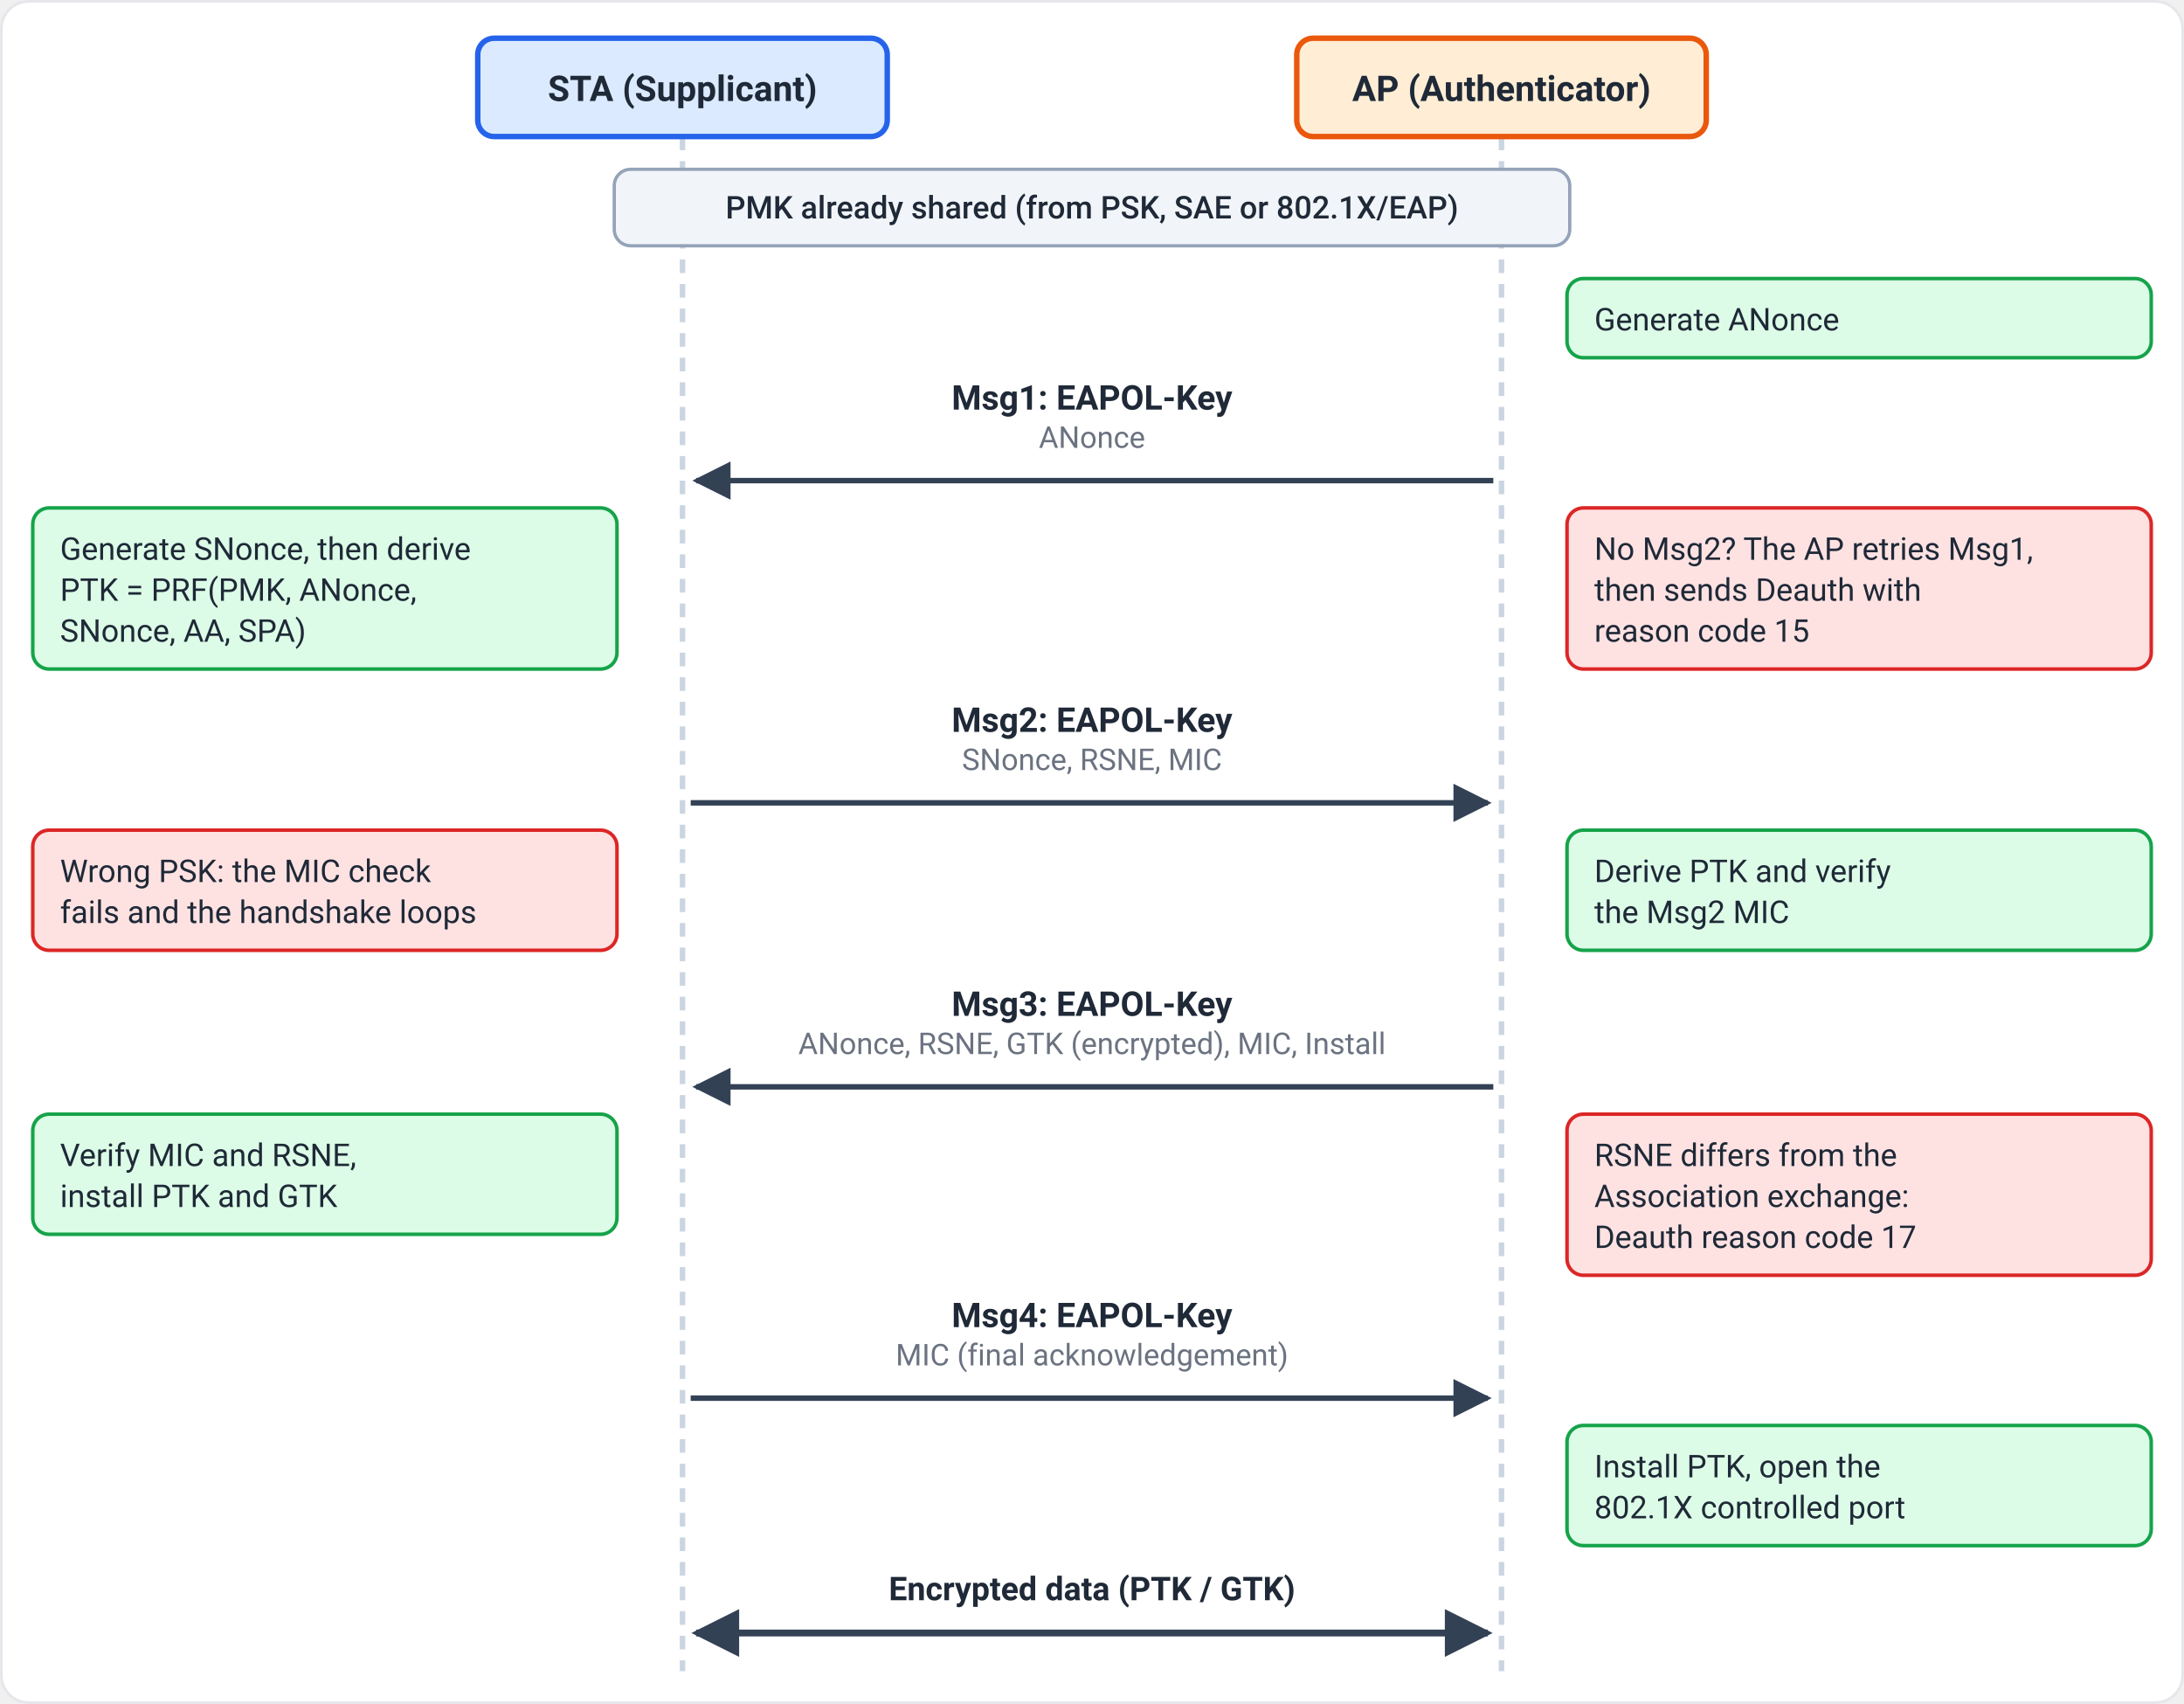
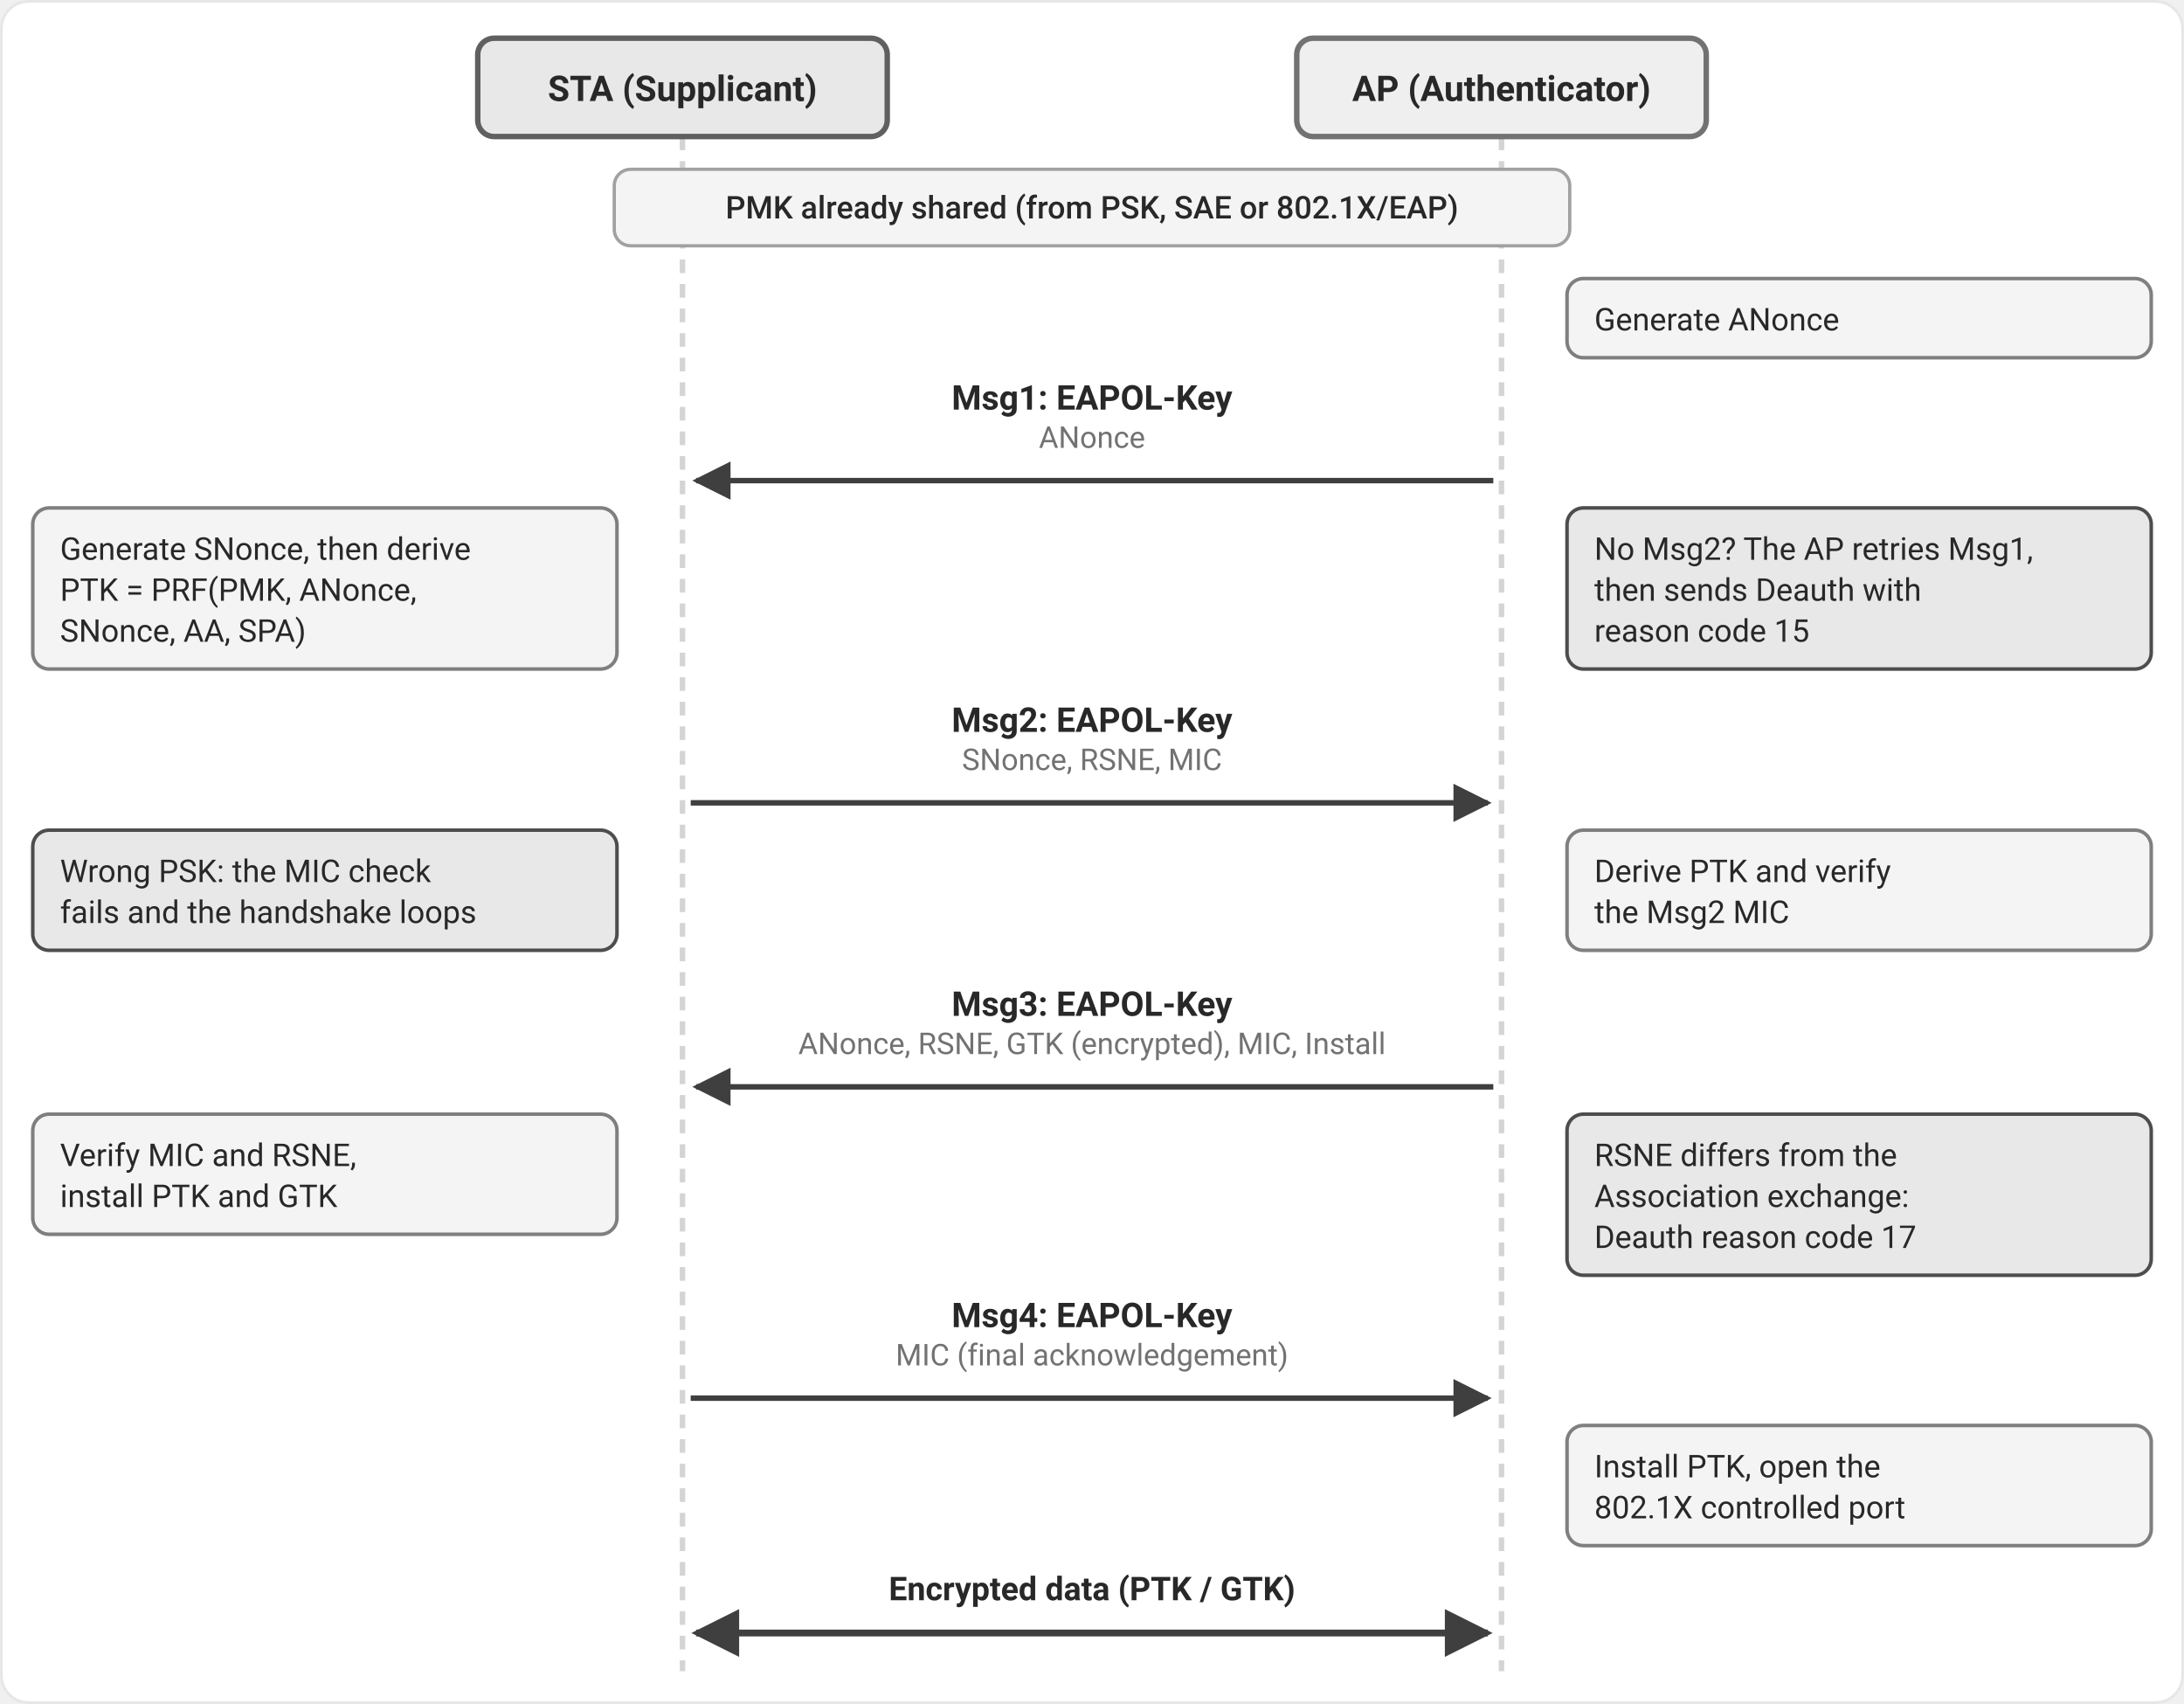
<svg xmlns="http://www.w3.org/2000/svg" viewBox="0 0 800 624" width="800" height="624" font-family="'Segoe UI', Roboto, 'Helvetica Neue', Arial, sans-serif" role="img" aria-label="4-way handshake message exchange between STA and AP">
  <defs>
    <marker id="arr" viewBox="0 0 10 10" refX="9" refY="5" markerWidth="7" markerHeight="7" orient="auto-start-reverse">
-       <path d="M0 0L10 5L0 10z" fill="#334155" />
+       <path d="M0 0L10 5L0 10z" fill="#3f3f3f" />
    </marker>
    <marker id="arrB" viewBox="0 0 10 10" refX="9" refY="5" markerWidth="7" markerHeight="7" orient="auto-start-reverse">
-       <path d="M0 0L10 5L0 10z" fill="#2563eb" />
+       <path d="M0 0L10 5L0 10z" fill="#606060" />
    </marker>
    <marker id="arrO" viewBox="0 0 10 10" refX="9" refY="5" markerWidth="7" markerHeight="7" orient="auto-start-reverse">
-       <path d="M0 0L10 5L0 10z" fill="#ea580c" />
+       <path d="M0 0L10 5L0 10z" fill="#727272" />
    </marker>
    <marker id="arrG" viewBox="0 0 10 10" refX="9" refY="5" markerWidth="7" markerHeight="7" orient="auto-start-reverse">
-       <path d="M0 0L10 5L0 10z" fill="#16a34a" />
+       <path d="M0 0L10 5L0 10z" fill="#7f7f7f" />
    </marker>
    <marker id="arrM" viewBox="0 0 10 10" refX="9" refY="5" markerWidth="7" markerHeight="7" orient="auto-start-reverse">
-       <path d="M0 0L10 5L0 10z" fill="#6b7280" />
+       <path d="M0 0L10 5L0 10z" fill="#727272" />
    </marker>
  </defs>
-   <rect x="0.5" y="0.5" width="799" height="623" rx="10" fill="#ffffff" stroke="#e5e7eb" />
-   <line x1="250" y1="50" x2="250" y2="612" stroke="#cbd5e1" stroke-width="2" stroke-dasharray="5 4" />
-   <line x1="550" y1="50" x2="550" y2="612" stroke="#cbd5e1" stroke-width="2" stroke-dasharray="5 4" />
-   <rect x="175" y="14" width="150" height="36" rx="6" fill="#dbeafe" stroke="#2563eb" stroke-width="2" />
-   <text x="250" y="37" font-size="13" text-anchor="middle" font-weight="700" fill="#1f2937">STA (Supplicant)</text>
-   <rect x="475" y="14" width="150" height="36" rx="6" fill="#ffedd5" stroke="#ea580c" stroke-width="2" />
-   <text x="550" y="37" font-size="13" text-anchor="middle" font-weight="700" fill="#1f2937">AP (Authenticator)</text>
-   <rect x="225" y="62" width="350" height="28" rx="6" fill="#f1f5f9" stroke="#94a3b8" stroke-width="1.2" />
-   <text x="400" y="80" font-size="11.5" text-anchor="middle" font-weight="500" fill="#1f2937">PMK already shared (from PSK, SAE or 802.1X/EAP)</text>
-   <rect x="574" y="102" width="214" height="29" rx="6" fill="#dcfce7" stroke="#16a34a" stroke-width="1.3" />
-   <text x="584" y="121" font-size="11.5" text-anchor="start" font-weight="400" fill="#1f2937">Generate ANonce</text>
-   <text x="400" y="150" font-size="12.5" text-anchor="middle" font-weight="700" fill="#1f2937">Msg1: EAPOL-Key</text>
-   <text x="400" y="164" font-size="11" text-anchor="middle" font-weight="400" fill="#6b7280">ANonce</text>
-   <line x1="547" y1="176" x2="255" y2="176" stroke="#334155" stroke-width="2" marker-end="url(#arr)" />
-   <rect x="12" y="186" width="214" height="59" rx="6" fill="#dcfce7" stroke="#16a34a" stroke-width="1.3" />
-   <text x="22" y="205" font-size="11.5" text-anchor="start" font-weight="400" fill="#1f2937">Generate SNonce, then derive</text>
-   <text x="22" y="220" font-size="11.5" text-anchor="start" font-weight="400" fill="#1f2937">PTK = PRF(PMK, ANonce,</text>
-   <text x="22" y="235" font-size="11.5" text-anchor="start" font-weight="400" fill="#1f2937">SNonce, AA, SPA)</text>
-   <rect x="574" y="186" width="214" height="59" rx="6" fill="#fee2e2" stroke="#dc2626" stroke-width="1.3" />
-   <text x="584" y="205" font-size="11.5" text-anchor="start" font-weight="400" fill="#1f2937">No Msg2? The AP retries Msg1,</text>
-   <text x="584" y="220" font-size="11.5" text-anchor="start" font-weight="400" fill="#1f2937">then sends Deauth with</text>
-   <text x="584" y="235" font-size="11.5" text-anchor="start" font-weight="400" fill="#1f2937">reason code 15</text>
-   <text x="400" y="268" font-size="12.5" text-anchor="middle" font-weight="700" fill="#1f2937">Msg2: EAPOL-Key</text>
-   <text x="400" y="282" font-size="11" text-anchor="middle" font-weight="400" fill="#6b7280">SNonce, RSNE, MIC</text>
-   <line x1="253" y1="294" x2="545" y2="294" stroke="#334155" stroke-width="2" marker-end="url(#arr)" />
-   <rect x="574" y="304" width="214" height="44" rx="6" fill="#dcfce7" stroke="#16a34a" stroke-width="1.3" />
-   <text x="584" y="323" font-size="11.5" text-anchor="start" font-weight="400" fill="#1f2937">Derive PTK and verify</text>
-   <text x="584" y="338" font-size="11.5" text-anchor="start" font-weight="400" fill="#1f2937">the Msg2 MIC</text>
-   <rect x="12" y="304" width="214" height="44" rx="6" fill="#fee2e2" stroke="#dc2626" stroke-width="1.3" />
-   <text x="22" y="323" font-size="11.5" text-anchor="start" font-weight="400" fill="#1f2937">Wrong PSK: the MIC check</text>
-   <text x="22" y="338" font-size="11.5" text-anchor="start" font-weight="400" fill="#1f2937">fails and the handshake loops</text>
-   <text x="400" y="372" font-size="12.5" text-anchor="middle" font-weight="700" fill="#1f2937">Msg3: EAPOL-Key</text>
-   <text x="400" y="386" font-size="11" text-anchor="middle" font-weight="400" fill="#6b7280">ANonce, RSNE, GTK (encrypted), MIC, Install</text>
-   <line x1="547" y1="398" x2="255" y2="398" stroke="#334155" stroke-width="2" marker-end="url(#arr)" />
-   <rect x="12" y="408" width="214" height="44" rx="6" fill="#dcfce7" stroke="#16a34a" stroke-width="1.3" />
-   <text x="22" y="427" font-size="11.5" text-anchor="start" font-weight="400" fill="#1f2937">Verify MIC and RSNE,</text>
-   <text x="22" y="442" font-size="11.5" text-anchor="start" font-weight="400" fill="#1f2937">install PTK and GTK</text>
-   <rect x="574" y="408" width="214" height="59" rx="6" fill="#fee2e2" stroke="#dc2626" stroke-width="1.3" />
-   <text x="584" y="427" font-size="11.5" text-anchor="start" font-weight="400" fill="#1f2937">RSNE differs from the</text>
-   <text x="584" y="442" font-size="11.5" text-anchor="start" font-weight="400" fill="#1f2937">Association exchange:</text>
-   <text x="584" y="457" font-size="11.5" text-anchor="start" font-weight="400" fill="#1f2937">Deauth reason code 17</text>
-   <text x="400" y="486" font-size="12.5" text-anchor="middle" font-weight="700" fill="#1f2937">Msg4: EAPOL-Key</text>
-   <text x="400" y="500" font-size="11" text-anchor="middle" font-weight="400" fill="#6b7280">MIC (final acknowledgement)</text>
-   <line x1="253" y1="512" x2="545" y2="512" stroke="#334155" stroke-width="2" marker-end="url(#arr)" />
-   <rect x="574" y="522" width="214" height="44" rx="6" fill="#dcfce7" stroke="#16a34a" stroke-width="1.3" />
-   <text x="584" y="541" font-size="11.5" text-anchor="start" font-weight="400" fill="#1f2937">Install PTK, open the</text>
-   <text x="584" y="556" font-size="11.5" text-anchor="start" font-weight="400" fill="#1f2937">802.1X controlled port</text>
-   <text x="400" y="586" font-size="12" text-anchor="middle" font-weight="700" fill="#1f2937">Encrypted data (PTK / GTK)</text>
-   <line x1="255" y1="598" x2="545" y2="598" stroke="#334155" stroke-width="2.5" marker-end="url(#arr)" marker-start="url(#arr)" />
+   <rect x="0.5" y="0.5" width="799" height="623" rx="10" fill="#ffffff" stroke="#e7e7e7" />
+   <line x1="250" y1="50" x2="250" y2="612" stroke="#d4d4d4" stroke-width="2" stroke-dasharray="5 4" />
+   <line x1="550" y1="50" x2="550" y2="612" stroke="#d4d4d4" stroke-width="2" stroke-dasharray="5 4" />
+   <rect x="175" y="14" width="150" height="36" rx="6" fill="#e8e8e8" stroke="#606060" stroke-width="2" />
+   <text x="250" y="37" font-size="13" text-anchor="middle" font-weight="700" fill="#282828">STA (Supplicant)</text>
+   <rect x="475" y="14" width="150" height="36" rx="6" fill="#efefef" stroke="#727272" stroke-width="2" />
+   <text x="550" y="37" font-size="13" text-anchor="middle" font-weight="700" fill="#282828">AP (Authenticator)</text>
+   <rect x="225" y="62" width="350" height="28" rx="6" fill="#f4f4f4" stroke="#a1a1a1" stroke-width="1.2" />
+   <text x="400" y="80" font-size="11.5" text-anchor="middle" font-weight="500" fill="#282828">PMK already shared (from PSK, SAE or 802.1X/EAP)</text>
+   <rect x="574" y="102" width="214" height="29" rx="6" fill="#f4f4f4" stroke="#7f7f7f" stroke-width="1.3" />
+   <text x="584" y="121" font-size="11.5" text-anchor="start" font-weight="400" fill="#282828">Generate ANonce</text>
+   <text x="400" y="150" font-size="12.5" text-anchor="middle" font-weight="700" fill="#282828">Msg1: EAPOL-Key</text>
+   <text x="400" y="164" font-size="11" text-anchor="middle" font-weight="400" fill="#727272">ANonce</text>
+   <line x1="547" y1="176" x2="255" y2="176" stroke="#3f3f3f" stroke-width="2" marker-end="url(#arr)" />
+   <rect x="12" y="186" width="214" height="59" rx="6" fill="#f4f4f4" stroke="#7f7f7f" stroke-width="1.3" />
+   <text x="22" y="205" font-size="11.5" text-anchor="start" font-weight="400" fill="#282828">Generate SNonce, then derive</text>
+   <text x="22" y="220" font-size="11.5" text-anchor="start" font-weight="400" fill="#282828">PTK = PRF(PMK, ANonce,</text>
+   <text x="22" y="235" font-size="11.5" text-anchor="start" font-weight="400" fill="#282828">SNonce, AA, SPA)</text>
+   <rect x="574" y="186" width="214" height="59" rx="6" fill="#e8e8e8" stroke="#4d4d4d" stroke-width="1.3" />
+   <text x="584" y="205" font-size="11.5" text-anchor="start" font-weight="400" fill="#282828">No Msg2? The AP retries Msg1,</text>
+   <text x="584" y="220" font-size="11.5" text-anchor="start" font-weight="400" fill="#282828">then sends Deauth with</text>
+   <text x="584" y="235" font-size="11.5" text-anchor="start" font-weight="400" fill="#282828">reason code 15</text>
+   <text x="400" y="268" font-size="12.5" text-anchor="middle" font-weight="700" fill="#282828">Msg2: EAPOL-Key</text>
+   <text x="400" y="282" font-size="11" text-anchor="middle" font-weight="400" fill="#727272">SNonce, RSNE, MIC</text>
+   <line x1="253" y1="294" x2="545" y2="294" stroke="#3f3f3f" stroke-width="2" marker-end="url(#arr)" />
+   <rect x="574" y="304" width="214" height="44" rx="6" fill="#f4f4f4" stroke="#7f7f7f" stroke-width="1.3" />
+   <text x="584" y="323" font-size="11.5" text-anchor="start" font-weight="400" fill="#282828">Derive PTK and verify</text>
+   <text x="584" y="338" font-size="11.5" text-anchor="start" font-weight="400" fill="#282828">the Msg2 MIC</text>
+   <rect x="12" y="304" width="214" height="44" rx="6" fill="#e8e8e8" stroke="#4d4d4d" stroke-width="1.3" />
+   <text x="22" y="323" font-size="11.5" text-anchor="start" font-weight="400" fill="#282828">Wrong PSK: the MIC check</text>
+   <text x="22" y="338" font-size="11.5" text-anchor="start" font-weight="400" fill="#282828">fails and the handshake loops</text>
+   <text x="400" y="372" font-size="12.5" text-anchor="middle" font-weight="700" fill="#282828">Msg3: EAPOL-Key</text>
+   <text x="400" y="386" font-size="11" text-anchor="middle" font-weight="400" fill="#727272">ANonce, RSNE, GTK (encrypted), MIC, Install</text>
+   <line x1="547" y1="398" x2="255" y2="398" stroke="#3f3f3f" stroke-width="2" marker-end="url(#arr)" />
+   <rect x="12" y="408" width="214" height="44" rx="6" fill="#f4f4f4" stroke="#7f7f7f" stroke-width="1.3" />
+   <text x="22" y="427" font-size="11.5" text-anchor="start" font-weight="400" fill="#282828">Verify MIC and RSNE,</text>
+   <text x="22" y="442" font-size="11.5" text-anchor="start" font-weight="400" fill="#282828">install PTK and GTK</text>
+   <rect x="574" y="408" width="214" height="59" rx="6" fill="#e8e8e8" stroke="#4d4d4d" stroke-width="1.3" />
+   <text x="584" y="427" font-size="11.5" text-anchor="start" font-weight="400" fill="#282828">RSNE differs from the</text>
+   <text x="584" y="442" font-size="11.5" text-anchor="start" font-weight="400" fill="#282828">Association exchange:</text>
+   <text x="584" y="457" font-size="11.5" text-anchor="start" font-weight="400" fill="#282828">Deauth reason code 17</text>
+   <text x="400" y="486" font-size="12.5" text-anchor="middle" font-weight="700" fill="#282828">Msg4: EAPOL-Key</text>
+   <text x="400" y="500" font-size="11" text-anchor="middle" font-weight="400" fill="#727272">MIC (final acknowledgement)</text>
+   <line x1="253" y1="512" x2="545" y2="512" stroke="#3f3f3f" stroke-width="2" marker-end="url(#arr)" />
+   <rect x="574" y="522" width="214" height="44" rx="6" fill="#f4f4f4" stroke="#7f7f7f" stroke-width="1.3" />
+   <text x="584" y="541" font-size="11.5" text-anchor="start" font-weight="400" fill="#282828">Install PTK, open the</text>
+   <text x="584" y="556" font-size="11.5" text-anchor="start" font-weight="400" fill="#282828">802.1X controlled port</text>
+   <text x="400" y="586" font-size="12" text-anchor="middle" font-weight="700" fill="#282828">Encrypted data (PTK / GTK)</text>
+   <line x1="255" y1="598" x2="545" y2="598" stroke="#3f3f3f" stroke-width="2.5" marker-end="url(#arr)" marker-start="url(#arr)" />
</svg>
